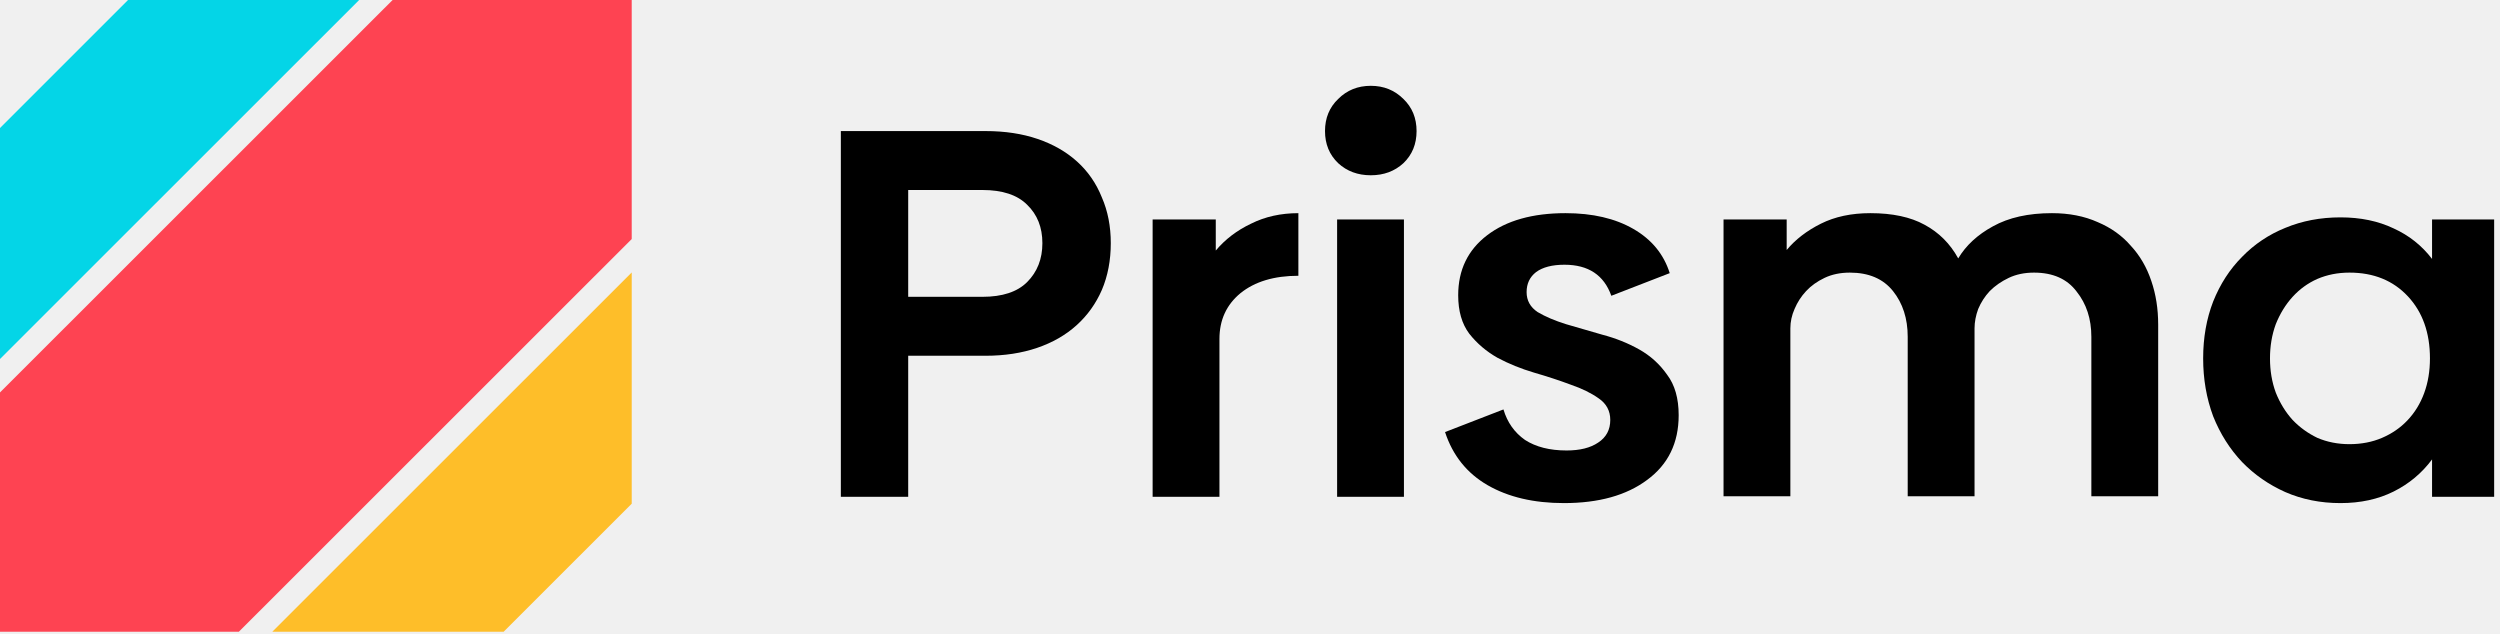
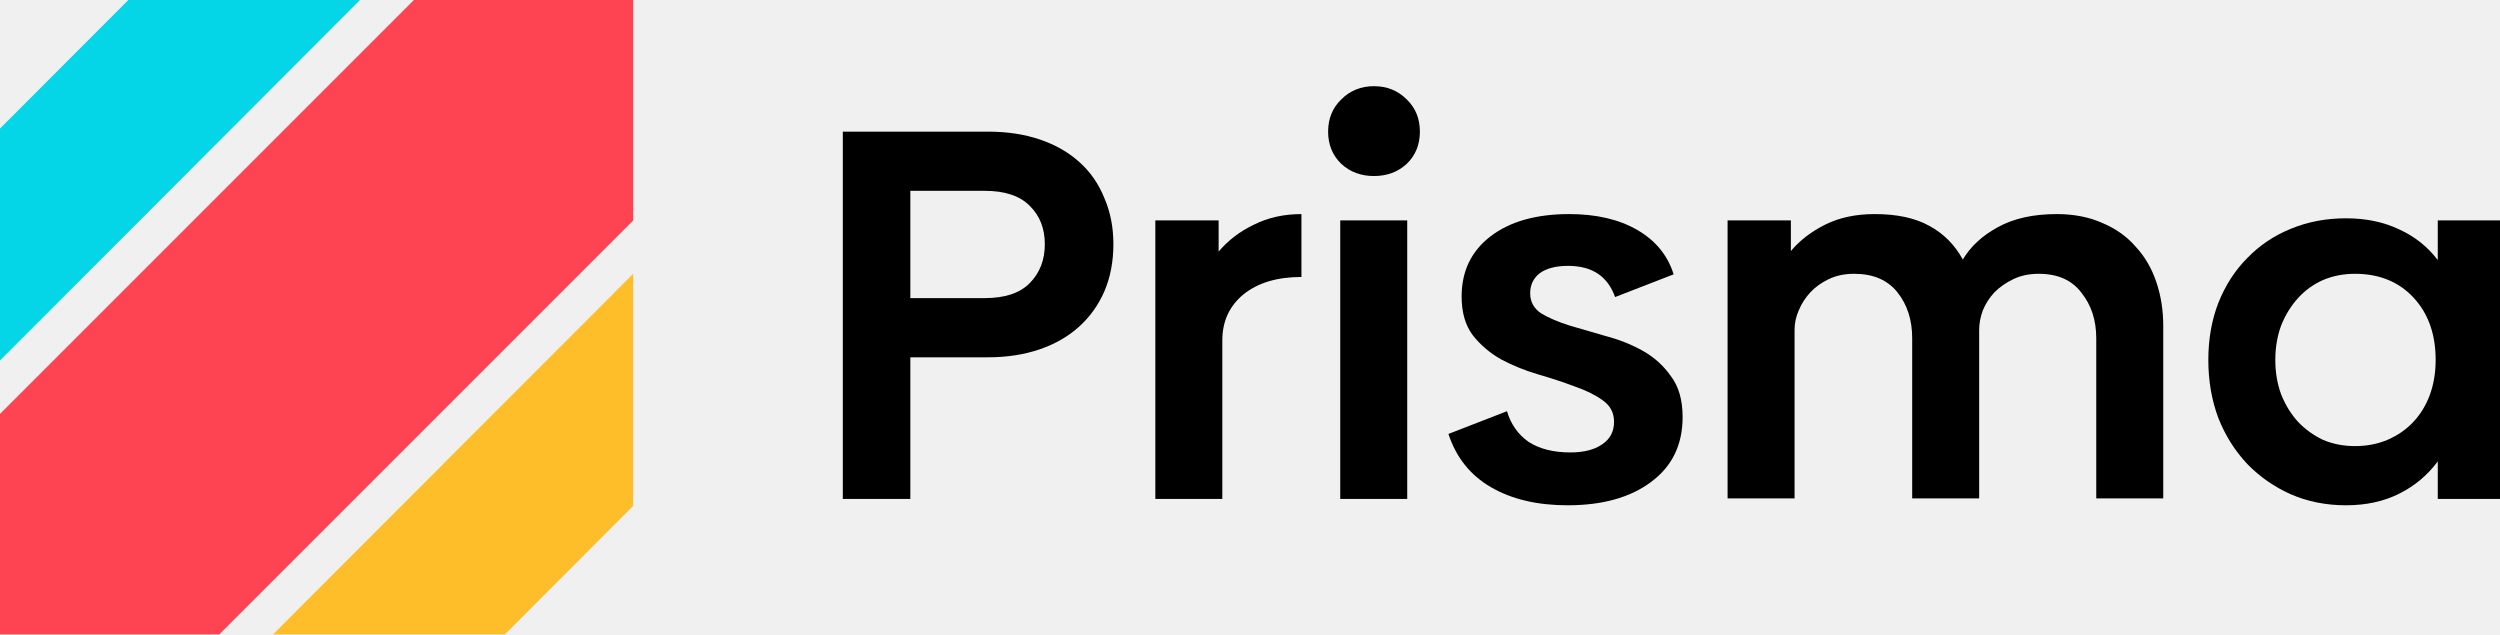
- <svg xmlns="http://www.w3.org/2000/svg" width="304" height="77" viewBox="0 0 304 77" fill="none">
-   <path d="M303.289 26.688V60.408H295.738V55.865C294.501 57.529 292.944 58.83 291.067 59.769C289.19 60.707 287.036 61.176 284.605 61.176C282.173 61.176 279.934 60.728 277.886 59.833C275.881 58.937 274.132 57.721 272.639 56.185C271.146 54.607 269.973 52.751 269.12 50.618C268.31 48.443 267.904 46.097 267.904 43.58C267.904 41.063 268.31 38.76 269.12 36.669C269.973 34.537 271.146 32.724 272.639 31.231C274.132 29.695 275.881 28.522 277.886 27.711C279.934 26.858 282.173 26.432 284.605 26.432C287.036 26.432 289.19 26.88 291.067 27.775C292.944 28.628 294.501 29.866 295.738 31.487V26.688H303.289ZM285.693 54.01C287.143 54.01 288.465 53.754 289.66 53.242C290.854 52.73 291.878 52.026 292.731 51.13C293.627 50.192 294.309 49.083 294.779 47.803C295.248 46.523 295.482 45.116 295.482 43.58C295.482 40.466 294.587 37.949 292.795 36.03C291.003 34.11 288.636 33.15 285.693 33.15C284.285 33.15 282.984 33.406 281.789 33.918C280.638 34.43 279.635 35.155 278.782 36.094C277.929 37.032 277.246 38.141 276.734 39.421C276.265 40.701 276.031 42.087 276.031 43.58C276.031 45.073 276.265 46.459 276.734 47.739C277.246 49.019 277.929 50.128 278.782 51.066C279.635 51.962 280.638 52.687 281.789 53.242C282.984 53.754 284.285 54.01 285.693 54.01Z" fill="black" />
-   <path d="M249.51 25.92C251.6 25.92 253.455 26.282 255.076 27.008C256.697 27.69 258.041 28.65 259.108 29.887C260.217 31.081 261.048 32.511 261.603 34.174C262.158 35.795 262.435 37.566 262.435 39.485V60.345H254.309V40.957C254.309 38.781 253.711 36.947 252.517 35.454C251.365 33.918 249.638 33.15 247.334 33.15C246.182 33.15 245.158 33.364 244.263 33.79C243.367 34.217 242.599 34.75 241.959 35.39C241.362 36.03 240.893 36.755 240.551 37.566C240.253 38.376 240.104 39.165 240.104 39.933V60.345H231.977V40.957C231.977 38.739 231.38 36.883 230.186 35.39C228.991 33.897 227.242 33.15 224.939 33.15C223.787 33.15 222.763 33.364 221.867 33.79C220.972 34.217 220.225 34.75 219.628 35.39C219.031 36.03 218.561 36.755 218.22 37.566C217.879 38.333 217.708 39.123 217.708 39.933V60.345H209.582V26.688H217.26V30.399C218.327 29.119 219.713 28.053 221.42 27.2C223.126 26.346 225.131 25.92 227.434 25.92C230.122 25.92 232.319 26.389 234.025 27.328C235.774 28.266 237.139 29.631 238.12 31.423C239.058 29.844 240.466 28.543 242.343 27.52C244.263 26.453 246.652 25.92 249.51 25.92Z" fill="black" />
-   <path d="M190.178 61.176C186.509 61.176 183.416 60.451 180.9 59.001C178.383 57.55 176.655 55.396 175.717 52.538L182.819 49.787C183.289 51.365 184.163 52.602 185.443 53.498C186.765 54.351 188.45 54.778 190.498 54.778C192.119 54.778 193.398 54.458 194.337 53.818C195.318 53.178 195.809 52.261 195.809 51.067C195.809 49.958 195.339 49.083 194.401 48.443C193.505 47.803 192.375 47.249 191.01 46.779C189.645 46.268 188.151 45.777 186.531 45.308C184.952 44.839 183.48 44.241 182.115 43.516C180.75 42.748 179.599 41.767 178.66 40.573C177.764 39.378 177.316 37.821 177.316 35.902C177.316 32.831 178.49 30.399 180.836 28.607C183.182 26.816 186.36 25.92 190.37 25.92C193.654 25.92 196.406 26.56 198.624 27.84C200.842 29.119 202.314 30.911 203.039 33.214L195.937 35.966C195.041 33.449 193.142 32.191 190.242 32.191C188.749 32.191 187.597 32.489 186.786 33.086C186.019 33.684 185.635 34.494 185.635 35.518C185.635 36.542 186.083 37.352 186.978 37.949C187.917 38.504 189.069 38.995 190.434 39.421C191.799 39.805 193.27 40.232 194.849 40.701C196.47 41.127 197.963 41.725 199.328 42.492C200.693 43.26 201.823 44.284 202.719 45.564C203.658 46.801 204.127 48.443 204.127 50.491C204.127 53.861 202.847 56.484 200.288 58.361C197.771 60.238 194.401 61.176 190.178 61.176Z" fill="black" />
-   <path d="M166.688 21.313C165.11 21.313 163.787 20.823 162.721 19.842C161.654 18.818 161.121 17.517 161.121 15.938C161.121 14.36 161.654 13.059 162.721 12.035C163.787 10.969 165.11 10.435 166.688 10.435C168.266 10.435 169.589 10.969 170.655 12.035C171.722 13.059 172.255 14.36 172.255 15.938C172.255 17.517 171.722 18.818 170.655 19.842C169.589 20.823 168.266 21.313 166.688 21.313ZM162.593 26.688H170.719V60.409H162.593V26.688Z" fill="black" />
-   <path d="M147.838 30.463C148.989 29.098 150.418 28.01 152.125 27.2C153.831 26.346 155.751 25.92 157.883 25.92V33.534C154.94 33.534 152.594 34.238 150.845 35.646C149.139 37.054 148.285 38.909 148.285 41.213V60.409H140.159V26.688H147.838V30.463Z" fill="black" />
-   <path d="M119.843 15.938C122.19 15.938 124.301 16.257 126.178 16.897C128.055 17.537 129.655 18.454 130.977 19.649C132.299 20.843 133.302 22.294 133.984 24C134.71 25.663 135.072 27.519 135.072 29.567C135.072 31.657 134.71 33.555 133.984 35.261C133.259 36.925 132.235 38.354 130.913 39.548C129.591 40.743 127.991 41.66 126.114 42.3C124.237 42.94 122.147 43.26 119.843 43.26H110.437V60.408H102.247V15.938H119.843ZM119.459 36.093C121.891 36.093 123.704 35.496 124.898 34.302C126.135 33.065 126.754 31.486 126.754 29.567C126.754 27.647 126.135 26.09 124.898 24.896C123.704 23.701 121.891 23.104 119.459 23.104H110.437V36.093H119.459Z" fill="black" />
-   <g clip-path="url(#clip0_535_143)">
-     <path d="M15.542 0V0.03L0 15.567V43.655L43.673 0H15.542Z" fill="#04D5E7" />
-     <path d="M76.817 0H47.741L0 47.721V76.817H29.047L76.817 29.066V0Z" fill="#FE4352" />
-     <path d="M33.114 76.817H61.245L76.817 61.25V33.131L33.114 76.817Z" fill="#FEBE29" />
+ <svg xmlns="http://www.w3.org/2000/svg" width="264" height="67" viewBox="0 0 264 67" fill="none">
+   <path d="M264 23.277V52.688H257.428V48.726C256.351 50.177 254.996 51.312 253.362 52.13C251.728 52.949 249.853 53.358 247.737 53.358C245.62 53.358 243.671 52.967 241.888 52.186C240.143 51.404 238.621 50.344 237.321 49.005C236.021 47.628 235 46.01 234.258 44.149C233.552 42.252 233.199 40.206 233.199 38.01C233.199 35.815 233.552 33.806 234.258 31.983C235 30.123 236.021 28.541 237.321 27.239C238.621 25.9 240.143 24.877 241.888 24.17C243.671 23.425 245.62 23.053 247.737 23.053C249.853 23.053 251.728 23.444 253.362 24.226C254.996 24.97 256.351 26.049 257.428 27.462V23.277H264ZM248.683 47.107C249.946 47.107 251.097 46.884 252.137 46.438C253.176 45.991 254.067 45.377 254.81 44.596C255.59 43.777 256.184 42.81 256.592 41.694C257.001 40.578 257.205 39.35 257.205 38.01C257.205 35.294 256.425 33.099 254.866 31.425C253.306 29.751 251.245 28.913 248.683 28.913C247.458 28.913 246.325 29.137 245.286 29.583C244.283 30.03 243.411 30.662 242.668 31.481C241.925 32.299 241.331 33.267 240.886 34.383C240.477 35.499 240.273 36.708 240.273 38.01C240.273 39.312 240.477 40.522 240.886 41.638C241.331 42.754 241.925 43.721 242.668 44.54C243.411 45.321 244.283 45.954 245.286 46.438C246.325 46.884 247.458 47.107 248.683 47.107Z" fill="black" />
+   <path d="M217.188 22.607C219.007 22.607 220.622 22.923 222.033 23.556C223.444 24.151 224.614 24.988 225.542 26.067C226.508 27.109 227.232 28.355 227.715 29.806C228.197 31.22 228.439 32.764 228.439 34.438V52.632H221.365V35.722C221.365 33.825 220.845 32.225 219.806 30.922C218.803 29.583 217.299 28.913 215.294 28.913C214.291 28.913 213.4 29.099 212.621 29.471C211.841 29.843 211.172 30.309 210.615 30.867C210.096 31.425 209.687 32.057 209.39 32.764C209.13 33.471 209 34.159 209 34.829V52.632H201.927V35.722C201.927 33.787 201.407 32.169 200.367 30.867C199.327 29.564 197.805 28.913 195.8 28.913C194.797 28.913 193.906 29.099 193.126 29.471C192.347 29.843 191.697 30.309 191.177 30.867C190.657 31.425 190.249 32.057 189.952 32.764C189.655 33.434 189.506 34.122 189.506 34.829V52.632H182.433V23.277H189.116V26.514C190.045 25.397 191.251 24.467 192.737 23.723C194.222 22.979 195.967 22.607 197.972 22.607C200.311 22.607 202.224 23.016 203.709 23.835C205.231 24.653 206.42 25.844 207.274 27.407C208.09 26.03 209.316 24.895 210.95 24.002C212.621 23.072 214.7 22.607 217.188 22.607Z" fill="black" />
+   <path d="M165.542 53.358C162.349 53.358 159.656 52.725 157.466 51.46C155.275 50.195 153.771 48.316 152.954 45.824L159.137 43.424C159.545 44.8 160.306 45.879 161.42 46.661C162.571 47.405 164.038 47.777 165.82 47.777C167.231 47.777 168.345 47.498 169.162 46.94C170.016 46.382 170.443 45.582 170.443 44.54C170.443 43.573 170.035 42.81 169.218 42.252C168.438 41.694 167.454 41.21 166.266 40.801C165.078 40.354 163.778 39.926 162.367 39.517C160.993 39.108 159.712 38.587 158.524 37.954C157.336 37.285 156.333 36.429 155.516 35.387C154.737 34.346 154.347 32.987 154.347 31.313C154.347 28.634 155.368 26.514 157.41 24.951C159.452 23.388 162.219 22.607 165.709 22.607C168.568 22.607 170.963 23.165 172.894 24.281C174.825 25.397 176.106 26.96 176.737 28.969L170.555 31.369C169.775 29.174 168.122 28.076 165.598 28.076C164.298 28.076 163.295 28.337 162.59 28.858C161.922 29.378 161.587 30.085 161.587 30.978C161.587 31.871 161.977 32.578 162.757 33.099C163.574 33.583 164.576 34.011 165.765 34.383C166.953 34.718 168.234 35.09 169.608 35.499C171.019 35.871 172.318 36.392 173.507 37.062C174.695 37.731 175.679 38.624 176.459 39.74C177.275 40.819 177.684 42.252 177.684 44.038C177.684 46.977 176.57 49.265 174.342 50.902C172.151 52.539 169.218 53.358 165.542 53.358Z" fill="black" />
+   <path d="M145.094 18.589C143.72 18.589 142.569 18.161 141.641 17.305C140.713 16.412 140.249 15.277 140.249 13.901C140.249 12.524 140.713 11.389 141.641 10.496C142.569 9.566 143.72 9.101 145.094 9.101C146.468 9.101 147.619 9.566 148.548 10.496C149.476 11.389 149.94 12.524 149.94 13.901C149.94 15.277 149.476 16.412 148.548 17.305C147.619 18.161 146.468 18.589 145.094 18.589ZM141.53 23.277H148.603V52.688H141.53V23.277Z" fill="black" />
+   <path d="M128.687 26.569C129.689 25.379 130.933 24.43 132.418 23.723C133.904 22.979 135.575 22.607 137.431 22.607V29.248C134.869 29.248 132.827 29.862 131.304 31.09C129.819 32.318 129.077 33.936 129.077 35.945V52.688H122.003V23.277H128.687V26.569Z" fill="black" />
+   <path d="M104.318 13.901C106.36 13.901 108.198 14.18 109.832 14.738C111.466 15.296 112.858 16.096 114.01 17.138C115.161 18.179 116.033 19.444 116.627 20.933C117.259 22.384 117.574 24.002 117.574 25.788C117.574 27.611 117.259 29.267 116.627 30.755C115.996 32.206 115.105 33.452 113.954 34.494C112.803 35.536 111.41 36.336 109.776 36.894C108.143 37.452 106.323 37.731 104.318 37.731H96.131V52.688H89.001V13.901H104.318ZM103.984 31.48C106.1 31.48 107.679 30.96 108.718 29.918C109.795 28.839 110.333 27.462 110.333 25.788C110.333 24.114 109.795 22.756 108.718 21.714C107.679 20.672 106.1 20.151 103.984 20.151H96.131V31.48H103.984Z" fill="black" />
+   <g clip-path="url(#clip0_2_116)">
+     <path fill-rule="evenodd" clip-rule="evenodd" d="M14.577 23.476L0 38.053V38.076L14.577 23.476Z" fill="#04D5E7" />
+     <path fill-rule="evenodd" clip-rule="evenodd" d="M66.866 28.896V28.941L39.777 56.029L66.866 28.896Z" fill="#FEBE29" />
+     <path d="M14.577 23.476L0 38.053V13.578L13.528 0.026V0H38.015L14.577 23.476Z" fill="#04D5E7" />
+     <path d="M66.866 23.284L23.15 67H0V43.709L43.709 0H66.866V23.284Z" fill="#FE4352" />
+     <path d="M53.311 67H28.824L39.777 56.029L66.866 28.94V53.422L53.311 67Z" fill="#FEBE29" />
  </g>
  <defs>
-     <clipPath id="clip0_535_143">
-       <rect width="76.817" height="76.817" fill="white" />
+     <clipPath id="clip0_2_116">
+       <rect width="66.866" height="67" fill="white" />
    </clipPath>
  </defs>
</svg>
